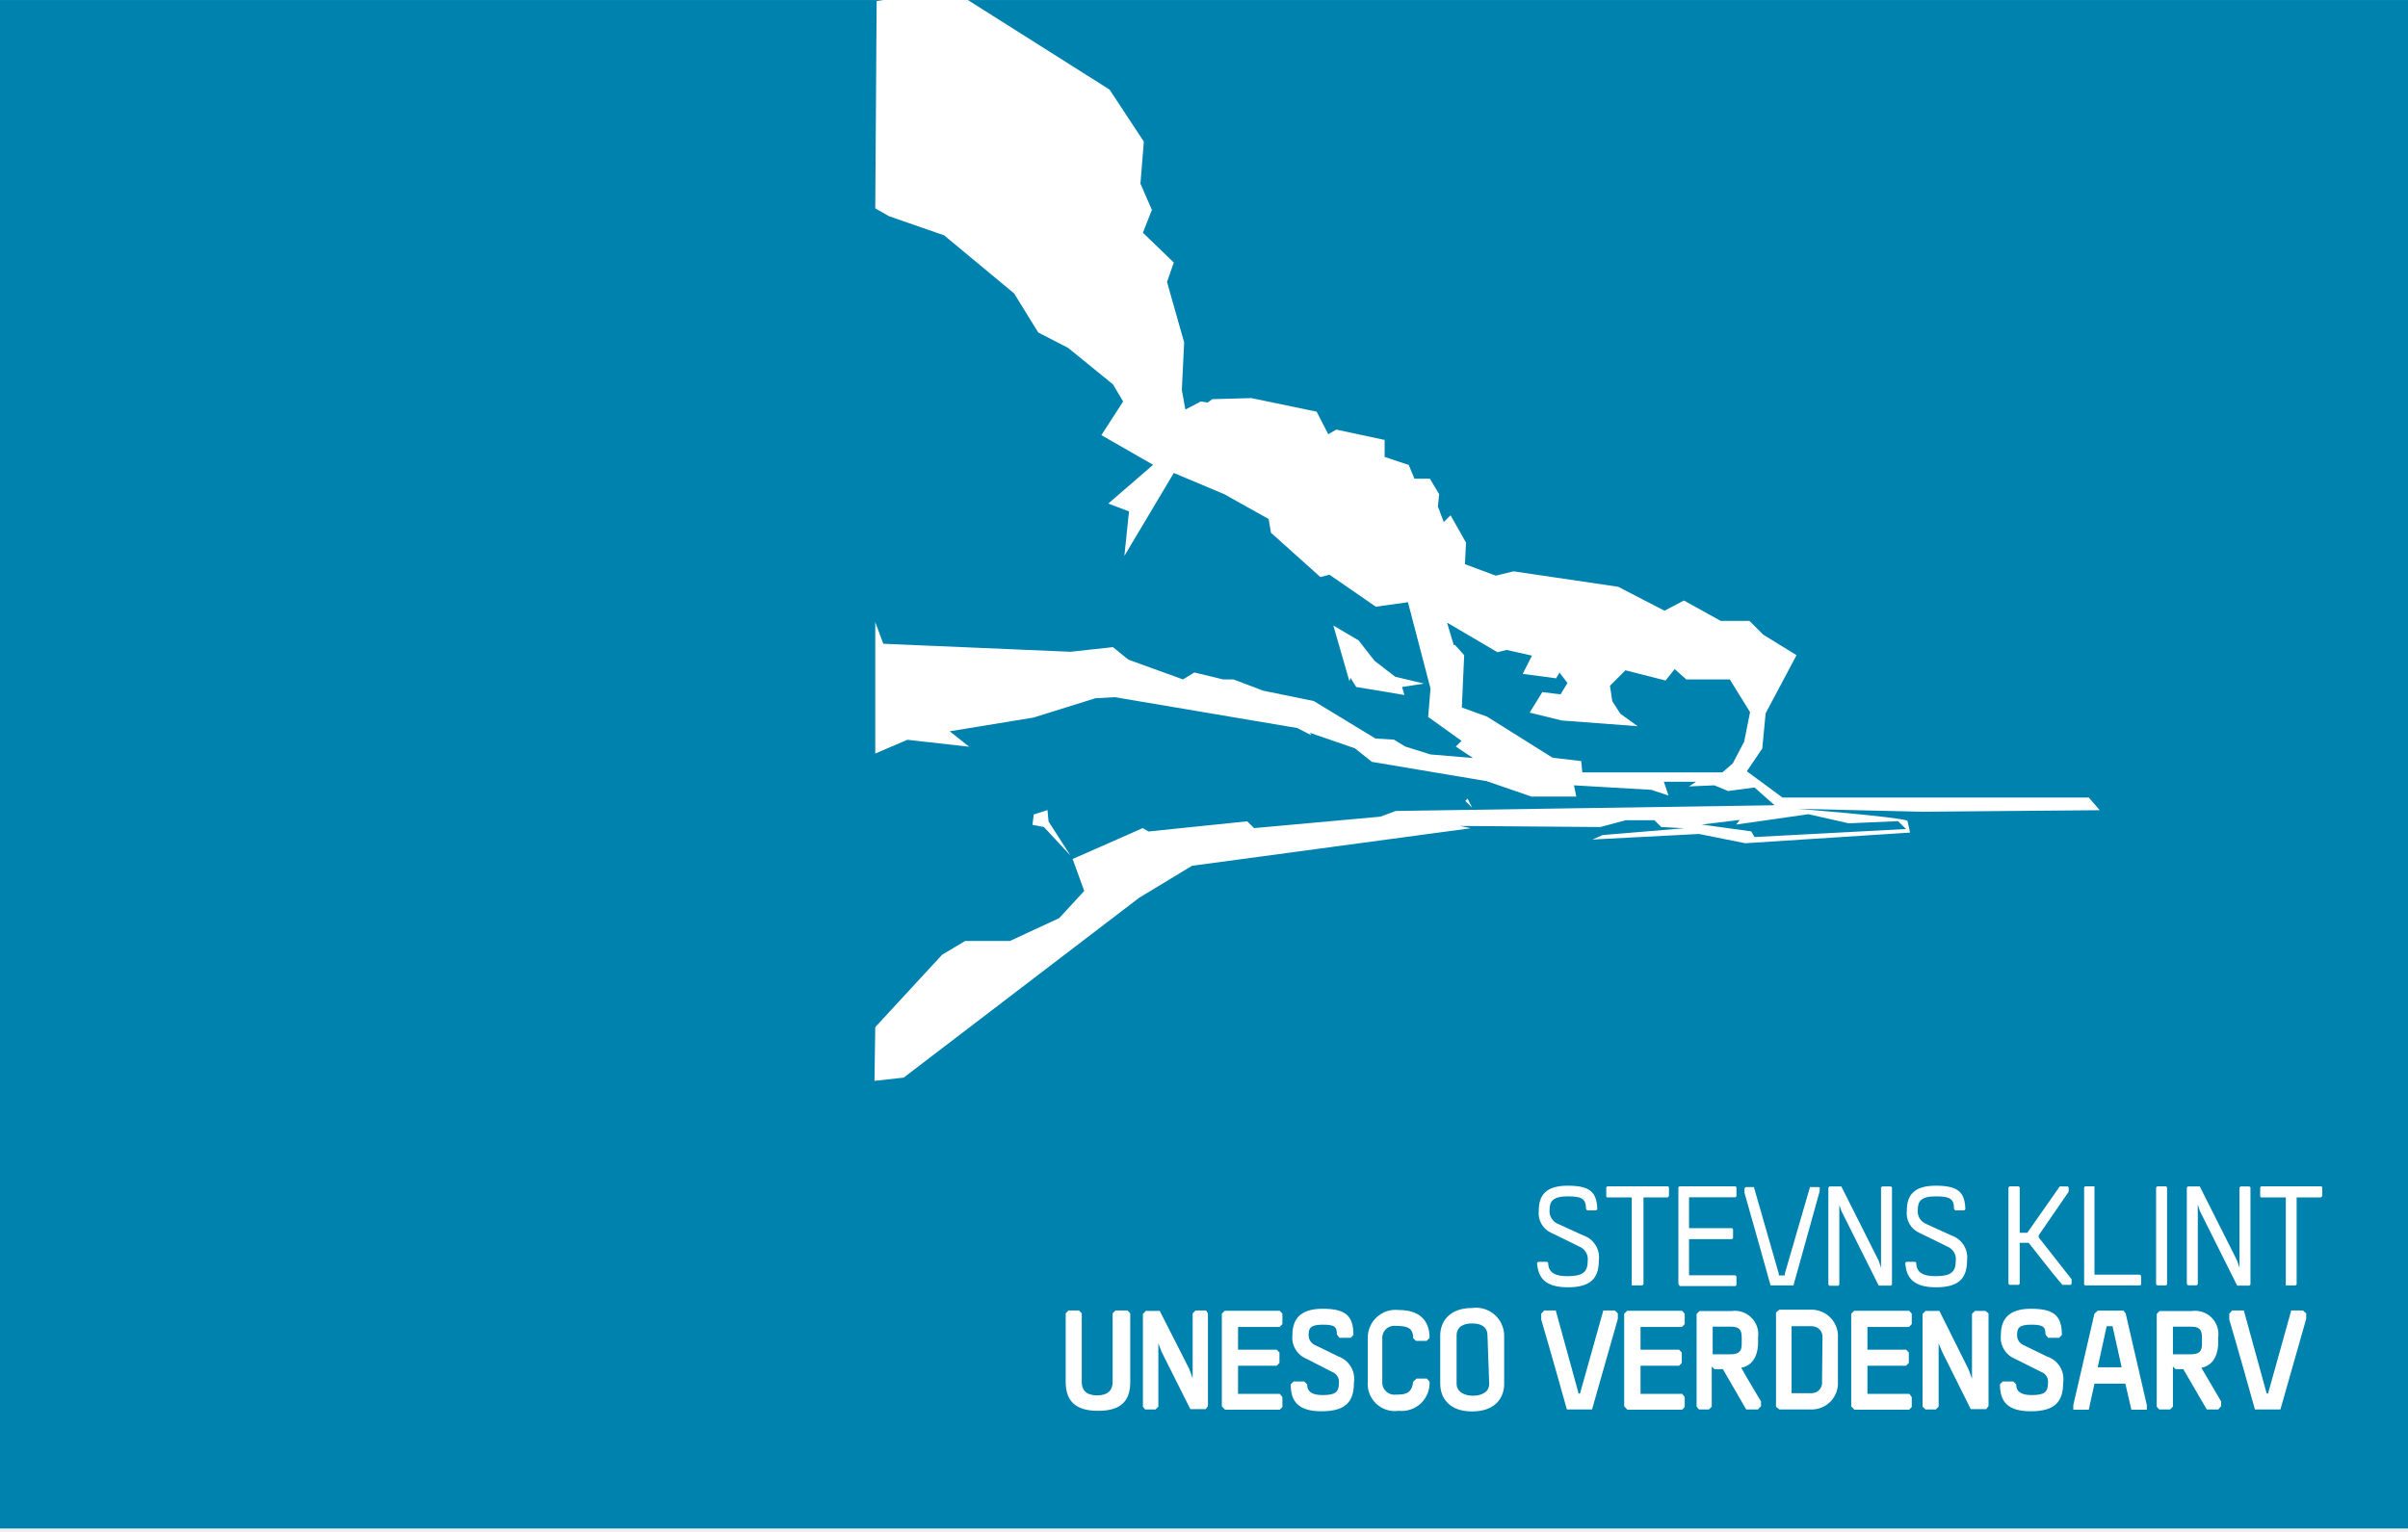
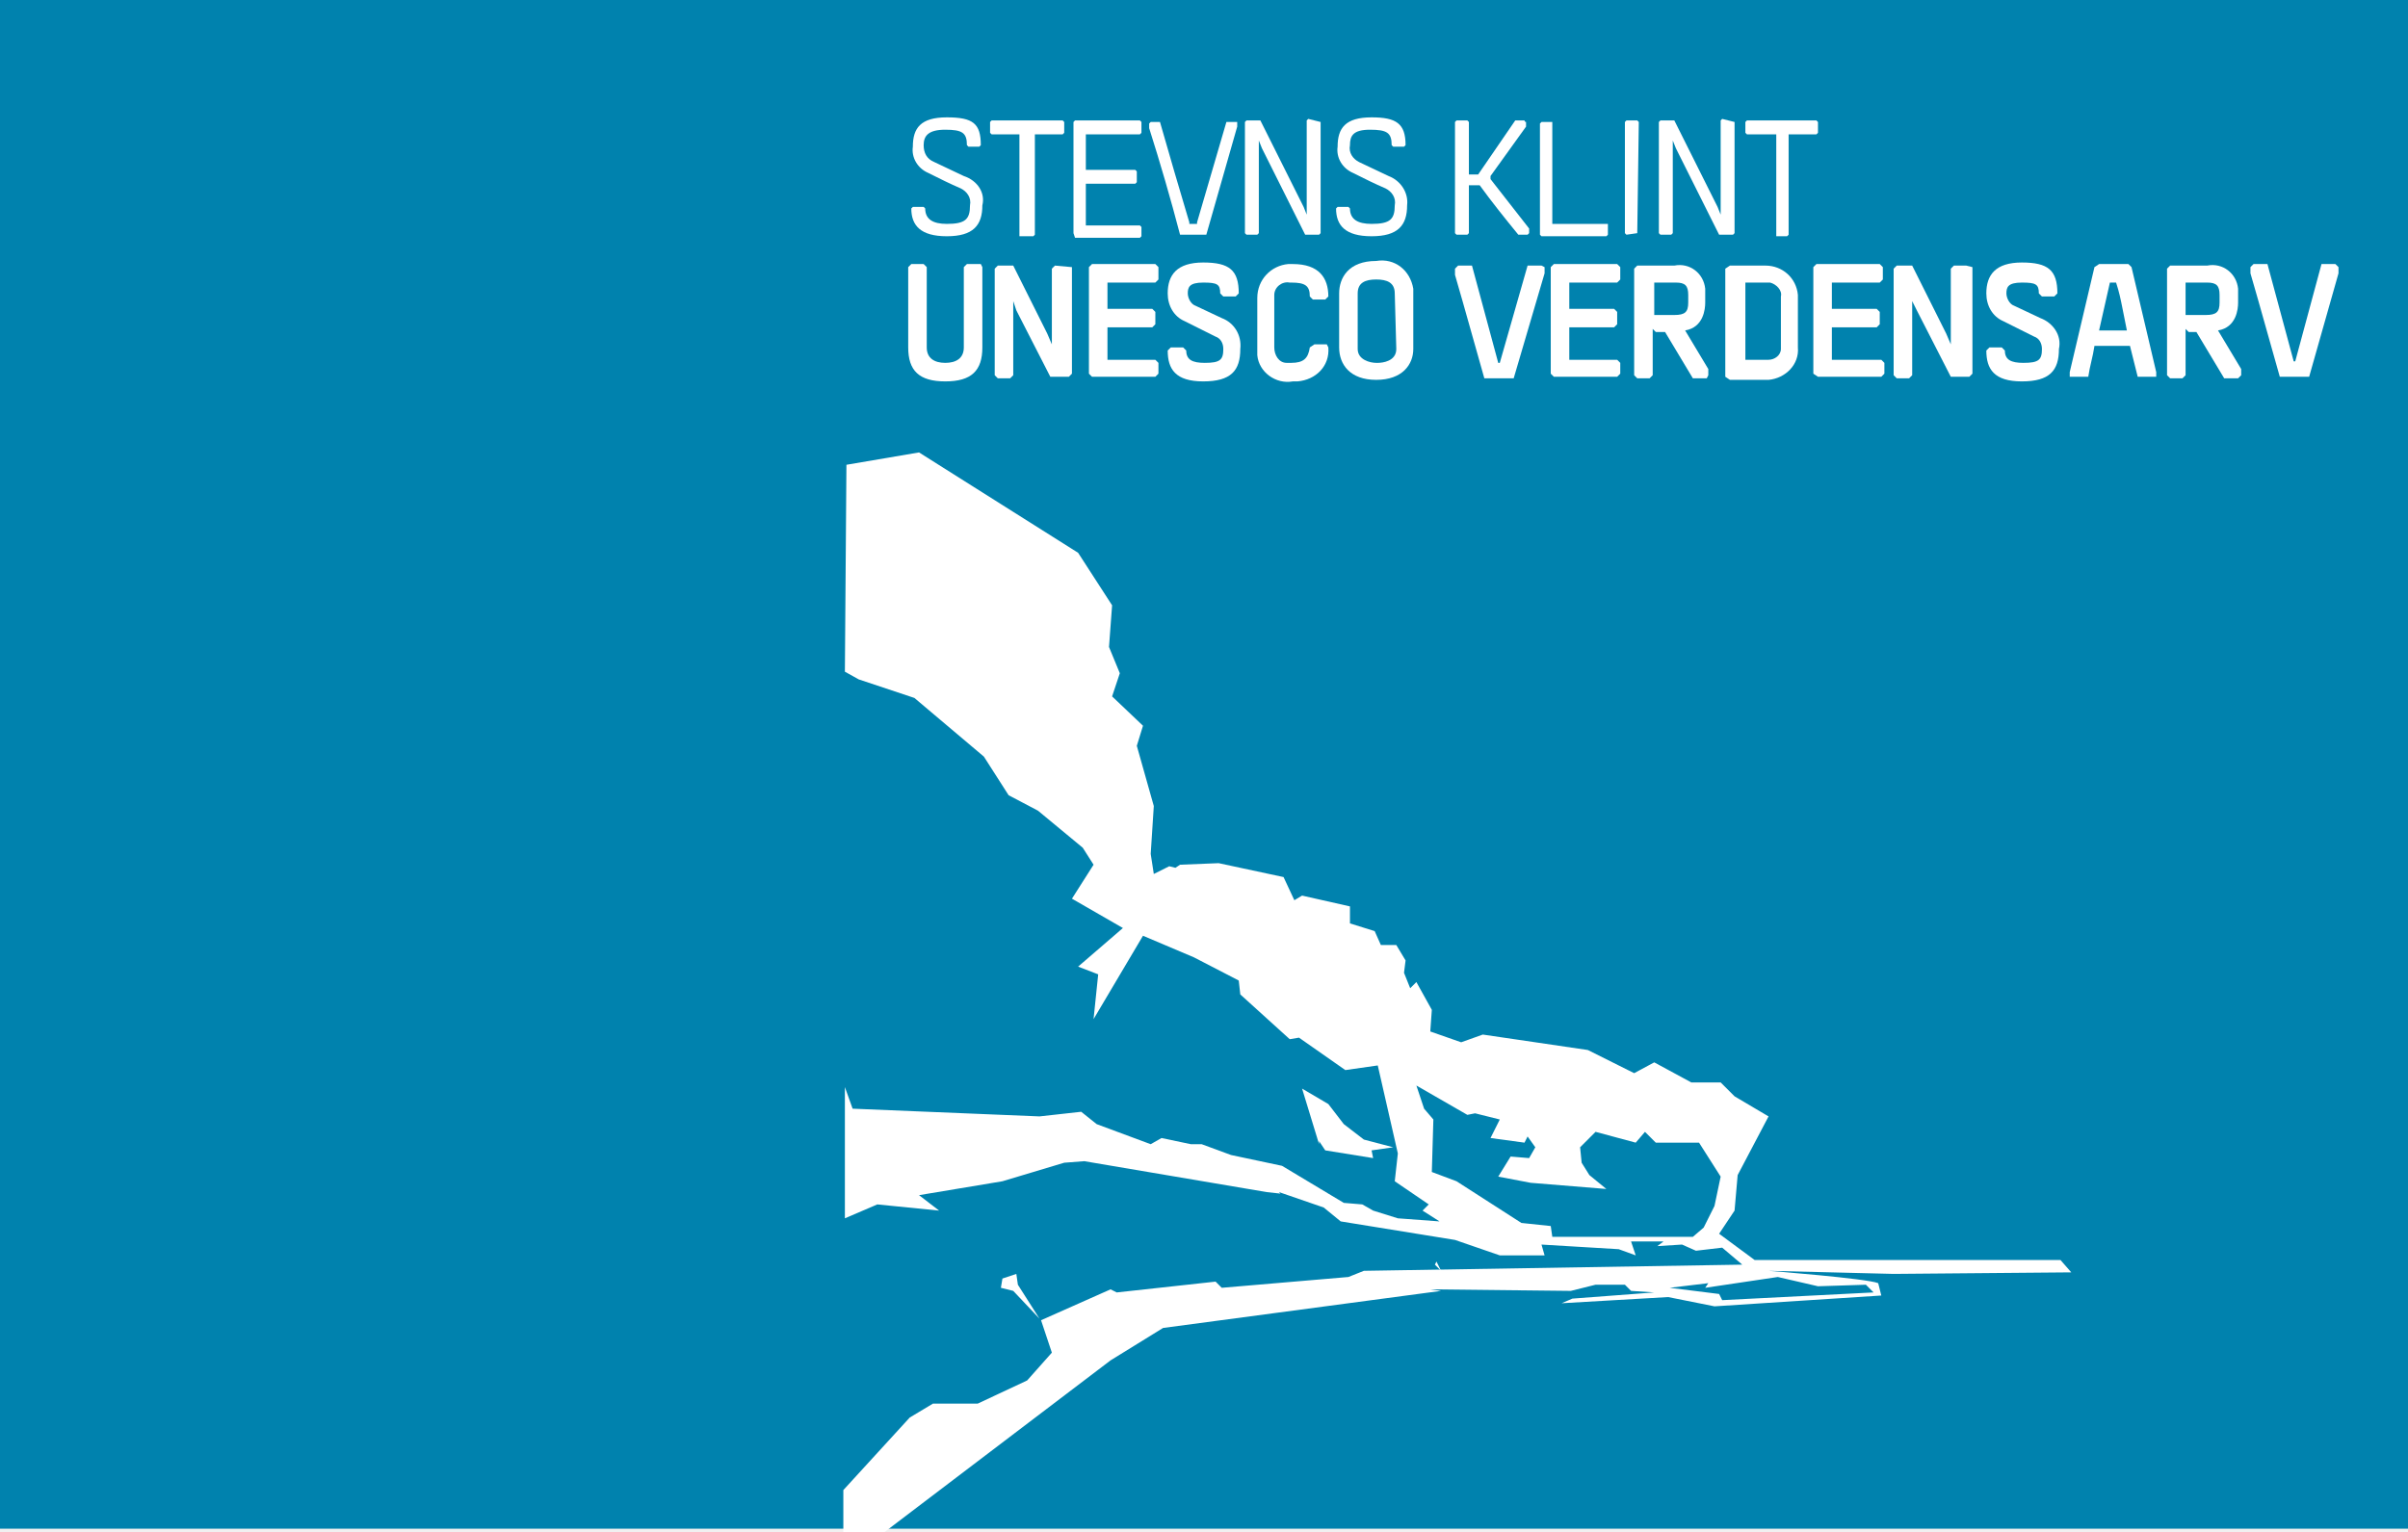
- <svg xmlns="http://www.w3.org/2000/svg" id="stevnsfort" width="55mm" height="35mm" viewBox="0 0 155.91 99.21">
-   <defs>
-     <style>
-       .cls-1 {
-         fill: #0082ae;
-       }
- 
-       .cls-2, .cls-3 {
-         fill: #fff;
-       }
- 
-       .cls-2 {
-         fill-rule: evenodd;
-       }
-     </style>
-   </defs>
-   <rect class="cls-1" x="-0.11" width="156.67" height="98.99" />
-   <g id="New_Symbol_36" data-name="New Symbol 36">
+ <svg xmlns="http://www.w3.org/2000/svg" version="1.1" id="stevnsfort" x="0px" y="0px" viewBox="0 0 155.9 99.2" style="enable-background:new 0 0 155.9 99.2;" xml:space="preserve">
+   <style type="text/css">
+ 	.st0{fill:#0082AE;}
+ 	.st1{fill-rule:evenodd;clip-rule:evenodd;fill:#FFFFFF;}
+ 	.st2{fill:#FFFFFF;}
+ </style>
+   <rect x="-0.1" class="st0" width="156.7" height="99" />
+   <g id="New_Symbol_36">
    <g>
-       <polygon class="cls-2" points="86.33 40.51 87.96 41.47 89 42.8 90.34 43.83 92.2 44.27 90.78 44.49 90.93 45.01 87.81 44.49 87.44 43.9 87.37 44.12 86.33 40.51 86.33 40.51" />
-       <polygon class="cls-2" points="95.02 51.72 95.32 52.31 94.87 51.87 95.02 51.72 95.02 51.72" />
-       <polygon class="cls-2" points="67.82 52.46 67.89 53.2 69.31 55.41 67.59 53.56 66.85 53.42 66.93 52.75 67.82 52.46 67.82 52.46" />
-       <path class="cls-2" d="M61.53-.72,71.84,5.8l2.22,3.37-.22,2.72.74,1.7L74,15.07,76,17l-.44,1.26,1.11,3.91-.15,3.09.23,1.26,1-.52.44.07.3-.22,2.53-.07,4.23.88L86,28.12l.52-.3,3.13.67v1.1l1.56.52.37.89h1l.6,1-.08.81.38,1,.44-.44,1,1.77-.07,1.4,2,.74L98,37l6.77,1,3,1.55,1.26-.66,2.38,1.32h1.86l.89.89,2.16,1.33-2,3.76-.22,2.29-1,1.47,2.31,1.7h19.83l.71.82-11.49.1-8.08-.19s6.43.51,7.12.77l.17.77L113,54.61l-3-.6-6.9.36.67-.29,5.28-.44-1.49-.08-.44-.44h-1.86l-1.64.44-9.07-.07.67.15L77.18,56.07l-3.42,2.07L58.51,69.79,56.62,70l.05-3.48L61,61.83l1.49-.89h2.9l3.19-1.48L70.2,57.7l-.75-2.07,4.54-2,.37.22,6.39-.66.45.44,8.17-.74,1-.37,24.53-.37L113.6,51l-1.71.23-.89-.37-1.64.07.45-.3h-2.08l.3.89-1.12-.37-5-.29.15.73h-2.9l-2.9-1-7.43-1.25-1.11-.88-2.9-1,.07.15L84,47.15l-11.82-2-1.26.07-4,1.25-5.43.89,1.26,1-4-.45-2.08.89V40.29l.52,1.4,12.12.52,2.75-.3,1,.81L76.59,44l.74-.45,1.86.45h.67l1.93.73,3.27.67,4,2.43,1.19.07.74.45,1.63.51,2.75.23-1.11-.74.37-.37-2.16-1.55.15-1.84L91.16,39l-2.08.29-3-2.07-.59.15-3.2-2.87-.15-.89L79.26,32,76,30.63,72.8,36l.3-2.88-1.34-.51,2.9-2.51-3.35-1.92L72.72,26l-.66-1.11-2.9-2.36-1.94-1L65.66,19l-4.53-3.76L57.56,14l-.89-.51L56.76.07ZM73.69,34l.82-1.7L73.69,34ZM94.2,41.76l.6.67-.15,3.39,1.63.59,4.24,2.66,1.86.22.07.73h9.07l.67-.58.74-1.41.38-1.91L112,44h-2.82l-.75-.67-.59.74-2.6-.66-1,1,.15,1,.52.81,1.12.81-4.91-.37-2.08-.51.82-1.33,1.18.15.45-.74-.52-.67-.22.37-2.16-.29.6-1.18-1.64-.37-.59.15-3.27-1.92.44,1.47ZM101.26,50l-.81-.14.81.14Zm13.9,2.14h0Zm4.54,1.18-2.61-.59-4.68.67.23-.3-2.46.3,3.2.44.22.37,9.81-.52-.52-.51-3.19.14ZM79.86,55l3.71-1-3.71,1Z" />
-       <polygon class="cls-2" points="97.77 53.56 95.25 53.93 97.77 53.56 97.77 53.56" />
+       <polygon class="st1" points="84.3,70.5 86,71.5 87,72.8 88.3,73.8 90.2,74.3 88.8,74.5 88.9,75 85.8,74.5 85.4,73.9 85.4,74.1    " />
+       <polygon class="st1" points="93,81.7 93.3,82.3 92.9,81.9   " />
+       <polygon class="st1" points="65.8,82.5 65.9,83.2 67.3,85.4 65.6,83.6 64.8,83.4 64.9,82.8   " />
+       <path class="st1" d="M59.5,29.3l10.3,6.5l2.2,3.4l-0.2,2.7l0.7,1.7L72,45.1l2,1.9l-0.4,1.3l1.1,3.9l-0.2,3.1l0.2,1.3l1-0.5    l0.4,0.1l0.3-0.2l2.5-0.1l4.2,0.9l0.7,1.5l0.5-0.3l3.1,0.7v1.1l1.6,0.5l0.4,0.9h1l0.6,1L90.9,63l0.4,1l0.4-0.4l1,1.8l-0.1,1.4    l2,0.7L96,67l6.8,1l3,1.5l1.3-0.7l2.4,1.3h1.9l0.9,0.9l2.2,1.3l-2,3.8l-0.2,2.3l-1,1.5l2.3,1.7h19.8l0.7,0.8l-11.5,0.1l-8.1-0.2    c0,0,6.4,0.5,7.1,0.8l0.2,0.8L111,84.6l-3-0.6l-6.9,0.4l0.7-0.3l5.3-0.4l-1.5-0.1l-0.4-0.4h-1.9l-1.6,0.4l-9.1-0.1l0.7,0.1    l-18,2.4l-3.4,2.1L56.5,99.8l-1.9,0.2v-3.5l4.3-4.7l1.5-0.9h2.9l3.2-1.5l1.6-1.8l-0.7-2.1l4.5-2l0.4,0.2l6.4-0.7l0.4,0.4l8.2-0.7    l1-0.4l24.5-0.4l-1.3-1.1l-1.7,0.2l-0.9-0.4l-1.6,0.1l0.4-0.3h-2.1l0.3,0.9l-1.1-0.4l-5-0.3l0.2,0.7h-2.9l-2.9-1l-7.4-1.2    l-1.1-0.9l-2.9-1l0.1,0.1L82,77.2l-11.8-2l-1.3,0.1l-4,1.2l-5.4,0.9l1.3,1l-4-0.4l-2.1,0.9v-8.5l0.5,1.4l12.1,0.5L70,72l1,0.8    l3.5,1.3l0.7-0.4l1.9,0.4h0.7l1.9,0.7l3.3,0.7l4,2.4l1.2,0.1l0.7,0.4l1.6,0.5l2.7,0.2l-1.1-0.7l0.4-0.4l-2.2-1.5l0.2-1.8L89.2,69    l-2.1,0.3l-3-2.1l-0.6,0.1l-3.2-2.9l-0.1-0.9L77.3,62L74,60.6L70.8,66l0.3-2.9l-1.3-0.5l2.9-2.5l-3.3-1.9l1.4-2.2l-0.7-1.1    l-2.9-2.4l-1.9-1L63.7,49l-4.5-3.8L55.6,44l-0.9-0.5l0.1-13.4L59.5,29.3z M71.7,64l0.8-1.7L71.7,64z M92.2,71.8l0.6,0.7l-0.1,3.4    l1.6,0.6l4.2,2.7l1.9,0.2l0.1,0.7h9.1l0.7-0.6l0.7-1.4l0.4-1.9L110,74h-2.8l-0.7-0.7l-0.6,0.7l-2.6-0.7l-1,1l0.1,1l0.5,0.8L104,77    l-4.9-0.4L97,76.2l0.8-1.3L99,75l0.4-0.7l-0.5-0.7L98.7,74l-2.2-0.3l0.6-1.2l-1.6-0.4L95,72.2l-3.3-1.9L92.2,71.8L92.2,71.8z     M99.3,80l-0.8-0.1L99.3,80z M113.2,82.1L113.2,82.1z M117.7,83.3l-2.6-0.6l-4.7,0.7l0.2-0.3l-2.5,0.3l3.2,0.4l0.2,0.4l9.8-0.5    l-0.5-0.5C120.9,83.2,117.7,83.3,117.7,83.3z M77.9,85l3.7-1L77.9,85z" />
+       <path class="st1" d="M95.8,83.6l-2.6,0.3L95.8,83.6z" />
    </g>
  </g>
  <g>
-     <path class="cls-3" d="M103.52,81.63c0,1.15-.53,1.74-2,1.74s-1.94-.61-2-1.59l.08-.06h.57l.07.06c0,.64.45.87,1.24.87,1,0,1.32-.26,1.32-1a.88.88,0,0,0-.55-.92c-.56-.29-1.11-.54-1.78-.87a1.4,1.4,0,0,1-.84-1.45c0-1,.46-1.62,1.87-1.62s1.89.38,1.92,1.53l-.07.07h-.58l-.08-.08c0-.65-.23-.83-1.19-.83s-1.17.33-1.17.87a.89.89,0,0,0,.56.92l1.62.74A1.5,1.5,0,0,1,103.52,81.63Z" />
-     <path class="cls-3" d="M105.65,83.25v-5.7h-1.59l-.06-.06V76.9l.06-.07H108l.06.06v.57l-.09.09h-1.56v5.63l-.08.07Z" />
-     <path class="cls-3" d="M108.67,83.16V76.89l.07-.06h3.63l.06.06v.58l-.07.07h-3v2h2.78l.07.07v.57l-.07.07h-2.78v2.34h3l.07.08v.55l-.06.07h-3.61Z" />
-     <path class="cls-3" d="M117.82,76.9v.24l-1.7,6.11h-1.48c-.55-2-1.15-4.07-1.69-6v-.29l.08-.08h.53c.5,1.78,1.11,3.83,1.61,5.61v.11h.39v-.11l1.63-5.61h.55Z" />
-     <path class="cls-3" d="M122.5,76.9v6.28l-.07.08h-.79l-2.41-4.82-.14-.41v5.16l-.06.08h-.58l-.07-.08V76.91l.07-.07h.77l2.42,4.81.15.46V76.9l.08-.06h.56Z" />
-     <path class="cls-3" d="M127.36,81.63c0,1.15-.53,1.74-2,1.74s-1.94-.61-2-1.59l.07-.06H124l.07.06c0,.64.46.87,1.24.87,1,0,1.32-.26,1.32-1a.88.88,0,0,0-.55-.92c-.56-.29-1.1-.54-1.78-.87a1.4,1.4,0,0,1-.84-1.45c0-1,.46-1.62,1.87-1.62s1.89.38,1.92,1.53l-.07.07h-.58l-.08-.08c0-.65-.23-.83-1.19-.83s-1.16.33-1.16.87a.88.88,0,0,0,.55.92l1.62.74A1.5,1.5,0,0,1,127.36,81.63Z" />
-     <path class="cls-3" d="M132,80v.14l2.13,2.71v.29l-.06.07h-.54c-.78-.91-1.44-1.8-2.18-2.72h-.58v2.65l-.07.07h-.59l-.07-.07V76.9l.08-.07h.58l.07.07v2.94h.49l2.1-3h.53a.3.3,0,0,0,.05.07v.27Z" />
-     <path class="cls-3" d="M138.63,82.62v.56l-.06.07H135l-.06-.07V76.9l.06-.07h.61a.25.25,0,0,0,0,.07v5.65h2.93Z" />
-     <path class="cls-3" d="M140.31,83.18l-.06.07h-.57l-.08-.07V76.9l.08-.07h.57l.06.07Z" />
-     <path class="cls-3" d="M145.71,76.9v6.28l-.07.08h-.79l-2.41-4.82L142.3,78v5.16l-.06.08h-.58l-.07-.08V76.91l.07-.07h.77l2.42,4.81.15.46V76.9l.08-.06h.56Z" />
-     <path class="cls-3" d="M148,83.25v-5.7H146.4l-.06-.06V76.9l.06-.07h3.9l.06.06v.57l-.09.09H148.7v5.63l-.07.07Z" />
+     <path class="st2" d="M63.6,13.3c0,1.3-0.6,2-2.3,2c-1.7,0-2.3-0.7-2.3-1.8l0.1-0.1h0.7l0.1,0.1c0,0.7,0.5,1,1.4,1   c1.2,0,1.5-0.3,1.5-1.2c0.1-0.5-0.2-0.9-0.6-1.1c-0.7-0.3-1.3-0.6-2.1-1c-0.7-0.3-1.1-1-1-1.7c0-1.2,0.5-1.9,2.2-1.9   s2.2,0.4,2.2,1.8l-0.1,0.1h-0.7l-0.1-0.1c0-0.8-0.3-1-1.4-1s-1.4,0.4-1.4,1c0,0.5,0.2,0.9,0.7,1.1l1.9,0.9   C63.3,11.7,63.8,12.5,63.6,13.3z" />
+     <path class="st2" d="M66,15.2V8.7h-1.8l-0.1-0.1V7.9l0.1-0.1h4.6l0.1,0.1v0.7l-0.1,0.1H67v6.5l-0.1,0.1H66V15.2z" />
+     <path class="st2" d="M69.5,15.1V7.9l0.1-0.1h4.2l0.1,0.1v0.7l-0.1,0.1h-3.5V11h3.2l0.1,0.1v0.7l-0.1,0.1h-3.2v2.7h3.5l0.1,0.1v0.6   l-0.1,0.1h-4.2L69.5,15.1z" />
+     <path class="st2" d="M80.1,7.9v0.3l-2,7h-1.7c-0.6-2.3-1.3-4.7-2-6.9V8l0.1-0.1h0.6c0.6,2.1,1.3,4.5,1.9,6.5v0.1h0.5v-0.1l1.9-6.5   L80.1,7.9L80.1,7.9z" />
+     <path class="st2" d="M85.5,7.9v7.2l-0.1,0.1h-0.9l-2.8-5.6l-0.2-0.5v6l-0.1,0.1h-0.7l-0.1-0.1V7.9l0.1-0.1h0.9l2.8,5.6l0.2,0.5V7.8   l0.1-0.1L85.5,7.9L85.5,7.9z" />
+     <path class="st2" d="M91.1,13.3c0,1.3-0.6,2-2.3,2c-1.7,0-2.3-0.7-2.3-1.8l0.1-0.1h0.7l0.1,0.1c0,0.7,0.5,1,1.4,1   c1.2,0,1.5-0.3,1.5-1.2c0.1-0.5-0.2-0.9-0.6-1.1c-0.7-0.3-1.3-0.6-2.1-1c-0.7-0.3-1.1-1-1-1.7c0-1.2,0.5-1.9,2.2-1.9   C90.4,7.6,91,8,91,9.4l-0.1,0.1h-0.7l-0.1-0.1c0-0.8-0.3-1-1.4-1s-1.3,0.4-1.3,1c-0.1,0.5,0.2,0.9,0.6,1.1l1.9,0.9   C90.7,11.7,91.2,12.5,91.1,13.3z" />
+     <path class="st2" d="M96.5,11.4v0.2l2.5,3.2v0.3l-0.1,0.1h-0.6c-0.9-1.1-1.7-2.1-2.5-3.2h-0.7v3.1L95,15.2h-0.7l-0.1-0.1V7.9   l0.1-0.1H95l0.1,0.1v3.4h0.6l2.4-3.5h0.6c0,0,0,0.1,0.1,0.1v0.3L96.5,11.4z" />
+     <path class="st2" d="M104.1,14.5v0.7l-0.1,0.1h-4.2l-0.1-0.1V8l0.1-0.1h0.7V8v6.5h3.4H104.1z" />
+     <path class="st2" d="M106,15.1L106,15.1l-0.7,0.1l-0.1-0.1V7.9l0.1-0.1h0.7l0.1,0.1L106,15.1L106,15.1z" />
+     <path class="st2" d="M112.3,7.9v7.2l-0.1,0.1h-0.9l-2.8-5.6l-0.2-0.5v6l-0.1,0.1h-0.7l-0.1-0.1V7.9l0.1-0.1h0.9l2.8,5.6l0.2,0.5   V7.8l0.1-0.1L112.3,7.9L112.3,7.9z" />
+     <path class="st2" d="M115,15.2V8.7h-1.9L113,8.6V7.9l0.1-0.1h4.5l0.1,0.1v0.7l-0.1,0.1h-1.8v6.5l-0.1,0.1H115V15.2z" />
  </g>
  <g>
-     <path class="cls-3" d="M73.18,85.06V89.5c0,1.26-.63,1.87-2.08,1.87S69,90.75,69,89.49V85.06l.18-.19h.68l.18.19v4.43c0,.63.39.88,1,.88s1-.26,1-.88V85.06l.18-.19H73Z" />
-     <path class="cls-3" d="M78.21,85.06v6l-.14.2h-1l-1.86-3.71L75,87V91.1l-.18.18h-.68L74,91.1v-6l.19-.2h.9L77,88.66l.22.6v-4.2l.19-.19h.68Z" />
-     <path class="cls-3" d="M79.11,91.08v-6l.19-.19h3.56l.17.19v.67l-.18.19H80.16v1.47h2.5l.18.18v.68l-.18.18h-2.5v1.82h2.7l.17.21v.64l-.17.18H79.32Z" />
-     <path class="cls-3" d="M86.66,87.85a1.55,1.55,0,0,1,1,1.72c0,1.22-.55,1.83-2.09,1.83s-2-.66-2-1.75l.19-.18h.68l.19.18c0,.51.37.7,1,.7.85,0,1.06-.2,1.06-.79a.67.67,0,0,0-.42-.7L84.59,88a1.48,1.48,0,0,1-.91-1.54c0-1,.48-1.7,1.95-1.7s2,.43,2,1.7l-.18.18h-.72l-.17-.21c0-.52-.16-.64-.93-.64s-.9.23-.9.63a.69.69,0,0,0,.41.69Z" />
-     <path class="cls-3" d="M92.56,89.48a1.81,1.81,0,0,1-2,1.89,1.76,1.76,0,0,1-2-1.91V86.69a1.8,1.8,0,0,1,2-1.85c1.48,0,2,.8,2,1.81l-.19.19h-.69l-.18-.17c0-.56-.25-.79-1-.8h-.11a.78.78,0,0,0-.89.84v2.75a.79.79,0,0,0,.89.86h.11c.69,0,.93-.25,1-.84l.22-.2h.66Z" />
-     <path class="cls-3" d="M95.31,91.41c-1.48,0-2.06-.88-2.06-1.8V86.49c0-.85.55-1.78,2.07-1.78a1.82,1.82,0,0,1,2.07,1.79v3.13C97.39,90.53,96.81,91.41,95.31,91.41Zm1-4.91c0-.61-.46-.79-1-.79s-1,.2-1,.79v3.11c0,.63.68.78,1,.78h.11c.29,0,1-.11,1-.77Z" />
-     <path class="cls-3" d="M104.75,85.06v.35l-1.67,5.87h-1.63c-1.21-4.33-1.47-5.14-1.66-5.82v-.38l.19-.21h.75l1.48,5.38h.09l1.51-5.38h.74Z" />
-     <path class="cls-3" d="M105.16,91.08v-6l.19-.19h3.56l.17.19v.67l-.18.19h-2.68v1.47h2.49l.18.18v.68l-.18.18h-2.49v1.82h2.7l.16.21v.64l-.17.18h-3.54Z" />
-     <path class="cls-3" d="M113.82,91.28h-.76l-1.51-2.61H111l-.17-.17v2.6l-.18.18H110l-.15-.18v-6l.18-.19h2.06a1.52,1.52,0,0,1,1.74,1.71V87c0,.36-.11,1.4-1.09,1.58.24.43.49.86.74,1.28l.54.9v.31ZM112,87.71c.57,0,.77-.16.77-.67V86.6c0-.52-.2-.68-.7-.68h-1.18v1.79Z" />
-     <path class="cls-3" d="M119,86.67v2.81a1.7,1.7,0,0,1-1.79,1.8h-2l-.22-.17V85l.22-.18h2A1.72,1.72,0,0,1,119,86.67Zm-1,0a.69.69,0,0,0-.72-.78H116v4.34h1.26a.68.68,0,0,0,.71-.77Z" />
-     <path class="cls-3" d="M119.86,91.08v-6l.19-.19h3.56l.17.19v.67l-.18.19h-2.69v1.47h2.5l.18.18v.68l-.18.18h-2.5v1.82h2.71l.16.21v.64l-.17.18h-3.54Z" />
-     <path class="cls-3" d="M128.75,85.06v6l-.15.2h-1l-1.85-3.71-.23-.54V91.1l-.18.18h-.67l-.19-.18v-6l.19-.2h.9l1.89,3.79.22.6v-4.2l.19-.19h.68Z" />
-     <path class="cls-3" d="M132.53,87.85a1.54,1.54,0,0,1,1.05,1.72c0,1.22-.55,1.83-2.09,1.83s-2-.66-2-1.75l.18-.18h.68l.19.18c0,.51.37.7,1,.7.85,0,1.06-.2,1.06-.79a.66.66,0,0,0-.42-.7L130.46,88a1.48,1.48,0,0,1-.91-1.54c0-1,.48-1.7,1.95-1.7s2,.43,2,1.7l-.18.18h-.71l-.17-.21c0-.52-.17-.64-.94-.64s-.9.23-.9.63a.69.69,0,0,0,.41.69Z" />
-     <path class="cls-3" d="M137.63,85.06,139,91v.3h-1l-.39-1.69h-2c-.12.56-.25,1.12-.37,1.69h-1V91l1.37-5.93.22-.19h1.65Zm-.26,3.49c-.09-.43-.18-.83-.28-1.26s-.2-.89-.31-1.4h-.38l-.58,2.66Z" />
-     <path class="cls-3" d="M143.63,91.28h-.75l-1.52-2.61h-.5l-.17-.17v2.6l-.18.18h-.71l-.16-.18v-6l.18-.19h2.07a1.51,1.51,0,0,1,1.73,1.71V87c0,.36-.11,1.4-1.09,1.58l.75,1.28.53.9v.31Zm-1.83-3.57c.57,0,.77-.16.77-.67V86.6c0-.52-.21-.68-.7-.68h-1.18v1.79Z" />
-     <path class="cls-3" d="M149.32,85.06v.35l-1.67,5.87H146c-1.21-4.33-1.47-5.14-1.66-5.82v-.38l.19-.21h.75l1.48,5.38h.09l1.5-5.38h.75Z" />
+     <path class="st2" d="M63.6,17.3v5.2c0,1.5-0.7,2.2-2.4,2.2s-2.4-0.7-2.4-2.2v-5.2l0.2-0.2h0.8l0.2,0.2v5.2c0,0.7,0.5,1,1.2,1   s1.2-0.3,1.2-1v-5.2l0.2-0.2h0.9L63.6,17.3z" />
+     <path class="st2" d="M69.4,17.3v6.9l-0.2,0.2H68l-2.2-4.3l-0.2-0.6v4.8l-0.2,0.2h-0.8l-0.2-0.2v-6.9l0.2-0.2h1l2.2,4.4l0.3,0.7   v-4.9l0.2-0.2L69.4,17.3L69.4,17.3z" />
+     <path class="st2" d="M70.5,24.2v-6.9l0.2-0.2h4.1l0.2,0.2v0.8l-0.2,0.2h-3.1V20h2.9l0.2,0.2V21l-0.2,0.2h-2.9v2.1h3.1l0.2,0.2v0.7   l-0.2,0.2h-4.1L70.5,24.2z" />
+     <path class="st2" d="M79.1,20.6c0.8,0.3,1.3,1.1,1.2,2c0,1.4-0.6,2.1-2.4,2.1s-2.3-0.8-2.3-2l0.2-0.2h0.8l0.2,0.2   c0,0.6,0.4,0.8,1.2,0.8c1,0,1.2-0.2,1.2-0.9c0-0.4-0.2-0.7-0.5-0.8l-2-1c-0.7-0.3-1.1-1-1.1-1.8c0-1.2,0.6-2,2.3-2   c1.7,0,2.3,0.5,2.3,2L80,19.2h-0.8L79,19c0-0.6-0.2-0.7-1.1-0.7s-1,0.3-1,0.7c0,0.3,0.2,0.7,0.5,0.8L79.1,20.6z" />
+     <path class="st2" d="M86,22.5c0.1,1.2-0.8,2.1-2,2.2c-0.1,0-0.2,0-0.3,0c-1.1,0.2-2.2-0.6-2.3-1.7c0-0.2,0-0.3,0-0.5v-3.2   c0-1.2,0.9-2.1,2-2.2c0.1,0,0.2,0,0.3,0c1.7,0,2.3,0.9,2.3,2.1l-0.2,0.2H85l-0.2-0.2c0-0.7-0.3-0.9-1.2-0.9h-0.1   c-0.5-0.1-1,0.3-1,0.8c0,0.1,0,0.1,0,0.2v3.2c0,0.5,0.3,1,0.8,1c0.1,0,0.1,0,0.2,0h0.1c0.8,0,1.1-0.3,1.2-1l0.3-0.2h0.8L86,22.5z" />
+     <path class="st2" d="M89.1,24.6c-1.7,0-2.4-1-2.4-2.1V19c0-1,0.6-2.1,2.4-2.1c1.2-0.2,2.2,0.6,2.4,1.8c0,0.1,0,0.2,0,0.3v3.6   C91.5,23.6,90.8,24.6,89.1,24.6z M90.3,19c0-0.7-0.5-0.9-1.2-0.9s-1.2,0.2-1.2,0.9v3.6c0,0.7,0.8,0.9,1.2,0.9h0.1   c0.3,0,1.2-0.1,1.2-0.9L90.3,19z" />
+     <path class="st2" d="M100,17.3v0.4l-2,6.8h-1.9c-1.4-5-1.7-6-1.9-6.7v-0.4l0.2-0.2h0.9l1.7,6.3h0.1l1.8-6.3h0.9L100,17.3z" />
+     <path class="st2" d="M100.4,24.2v-6.9l0.2-0.2h4.1l0.2,0.2v0.8l-0.2,0.2h-3.1V20h2.9l0.2,0.2V21l-0.2,0.2h-2.9v2.1h3.1l0.2,0.2v0.7   l-0.2,0.2h-4.1L100.4,24.2z" />
+     <path class="st2" d="M110.5,24.5h-0.9l-1.8-3h-0.6l-0.2-0.2v3l-0.2,0.2H106l-0.2-0.2v-6.9l0.2-0.2h2.4c1-0.2,1.9,0.5,2,1.5   c0,0.2,0,0.3,0,0.5v0.4c0,0.4-0.1,1.6-1.3,1.8c0.3,0.5,0.6,1,0.9,1.5l0.6,1v0.4L110.5,24.5z M108.4,20.4c0.7,0,0.9-0.2,0.9-0.8   v-0.5c0-0.6-0.2-0.8-0.8-0.8h-1.4v2.1C107.1,20.4,108.4,20.4,108.4,20.4z" />
+     <path class="st2" d="M116.4,19.2v3.3c0.1,1.1-0.8,2-1.9,2.1c-0.1,0-0.2,0-0.2,0H112l-0.3-0.2v-7l0.3-0.2h2.3c1.1,0,2,0.8,2.1,1.9   C116.4,19,116.4,19.1,116.4,19.2z M115.3,19.2c0.1-0.4-0.3-0.8-0.7-0.9h-0.1H113v5h1.5c0.4,0,0.8-0.3,0.8-0.7v-0.1V19.2z" />
+     <path class="st2" d="M117.4,24.2v-6.9l0.2-0.2h4.1l0.2,0.2v0.8l-0.2,0.2h-3.1V20h2.9l0.2,0.2V21l-0.2,0.2h-2.9v2.1h3.2l0.2,0.2v0.7   l-0.2,0.2h-4.1L117.4,24.2z" />
+     <path class="st2" d="M127.7,17.3v6.9l-0.2,0.2h-1.2l-2.2-4.3l-0.3-0.6v4.8l-0.2,0.2h-0.8l-0.2-0.2v-6.9l0.2-0.2h1l2.2,4.4l0.3,0.7   v-4.9l0.2-0.2h0.8L127.7,17.3z" />
+     <path class="st2" d="M132.1,20.6c0.8,0.3,1.4,1.1,1.2,2c0,1.4-0.6,2.1-2.4,2.1s-2.3-0.8-2.3-2l0.2-0.2h0.8l0.2,0.2   c0,0.6,0.4,0.8,1.2,0.8c1,0,1.2-0.2,1.2-0.9c0-0.4-0.2-0.7-0.5-0.8l-2-1c-0.7-0.3-1.1-1-1.1-1.8c0-1.2,0.6-2,2.3-2s2.3,0.5,2.3,2   l-0.2,0.2h-0.8L132,19c0-0.6-0.2-0.7-1.1-0.7s-1,0.3-1,0.7c0,0.3,0.2,0.7,0.5,0.8L132.1,20.6z" />
+     <path class="st2" d="M138,17.3l1.6,6.8v0.3h-1.2l-0.5-2h-2.3c-0.1,0.7-0.3,1.3-0.4,2H134v-0.3l1.6-6.8l0.3-0.2h1.9L138,17.3z    M137.7,21.4c-0.1-0.5-0.2-1-0.3-1.5s-0.2-1-0.4-1.6h-0.4l-0.7,3.1H137.7z" />
+     <path class="st2" d="M144.9,24.5H144l-1.8-3h-0.5l-0.2-0.2v3l-0.2,0.2h-0.8l-0.2-0.2v-6.9l0.2-0.2h2.4c1-0.2,1.9,0.5,2,1.5   c0,0.2,0,0.4,0,0.5v0.4c0,0.4-0.1,1.6-1.3,1.8l0.9,1.5l0.6,1v0.4L144.9,24.5z M142.8,20.4c0.7,0,0.9-0.2,0.9-0.8v-0.5   c0-0.6-0.2-0.8-0.8-0.8h-1.4v2.1C141.5,20.4,142.8,20.4,142.8,20.4z" />
+     <path class="st2" d="M151.4,17.3v0.4l-1.9,6.7h-1.9c-1.4-5-1.7-6-1.9-6.7v-0.4l0.2-0.2h0.9l1.7,6.3h0.1l1.7-6.3h0.9L151.4,17.3z" />
  </g>
</svg>
